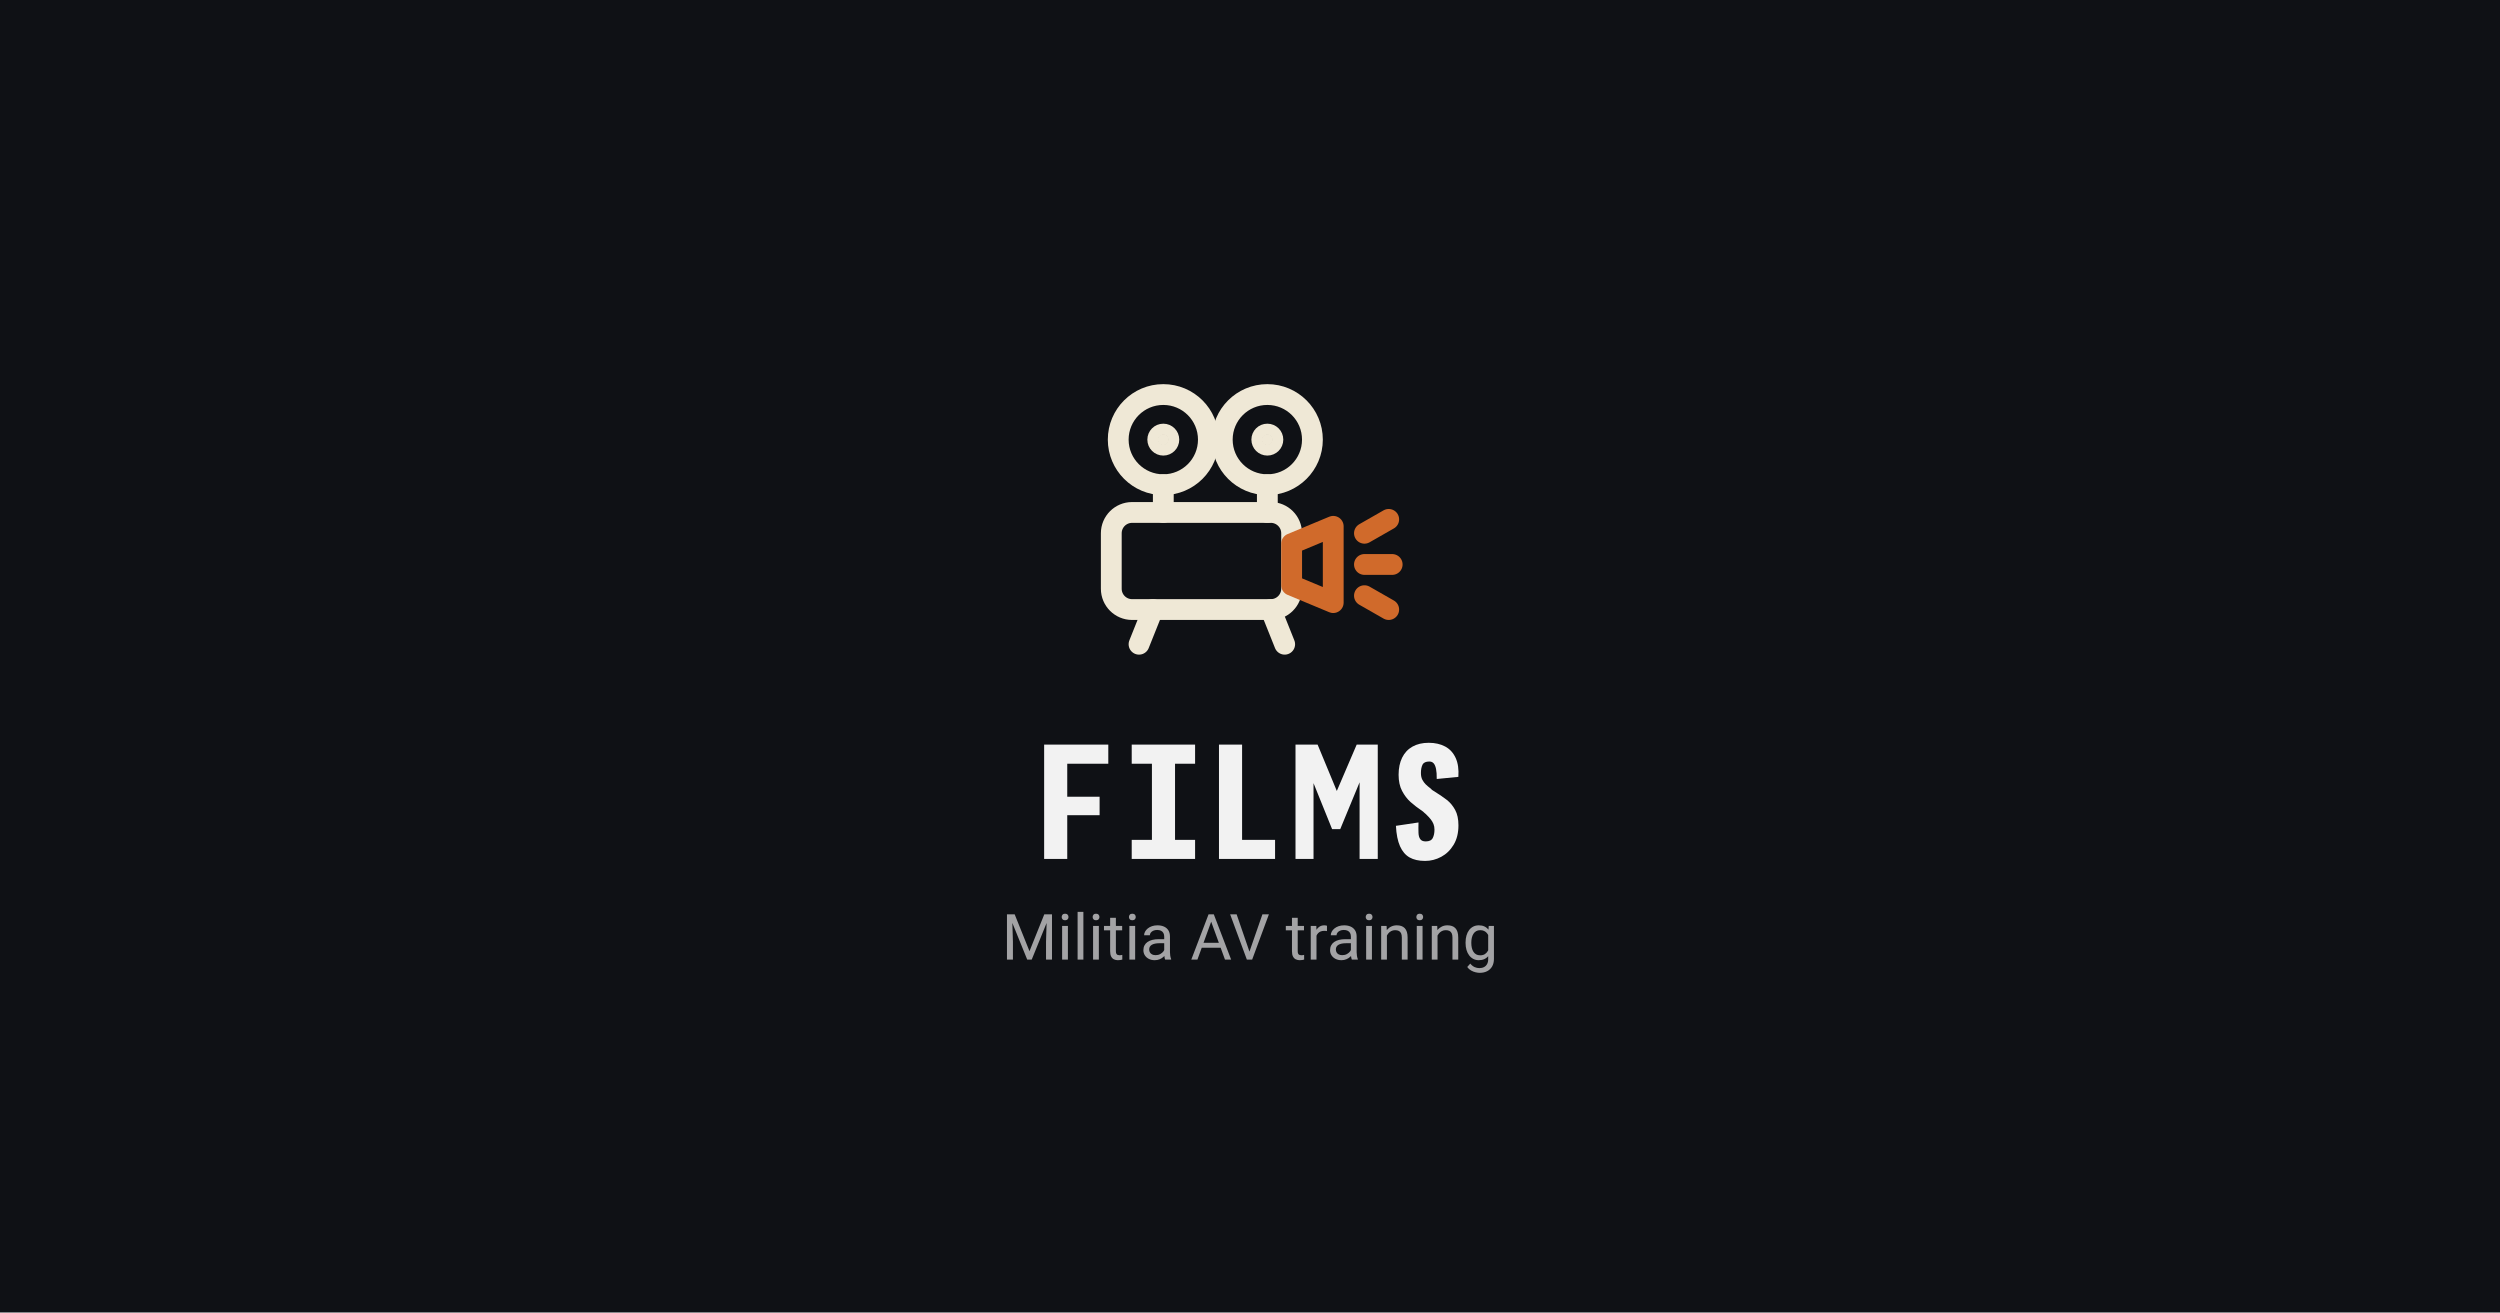
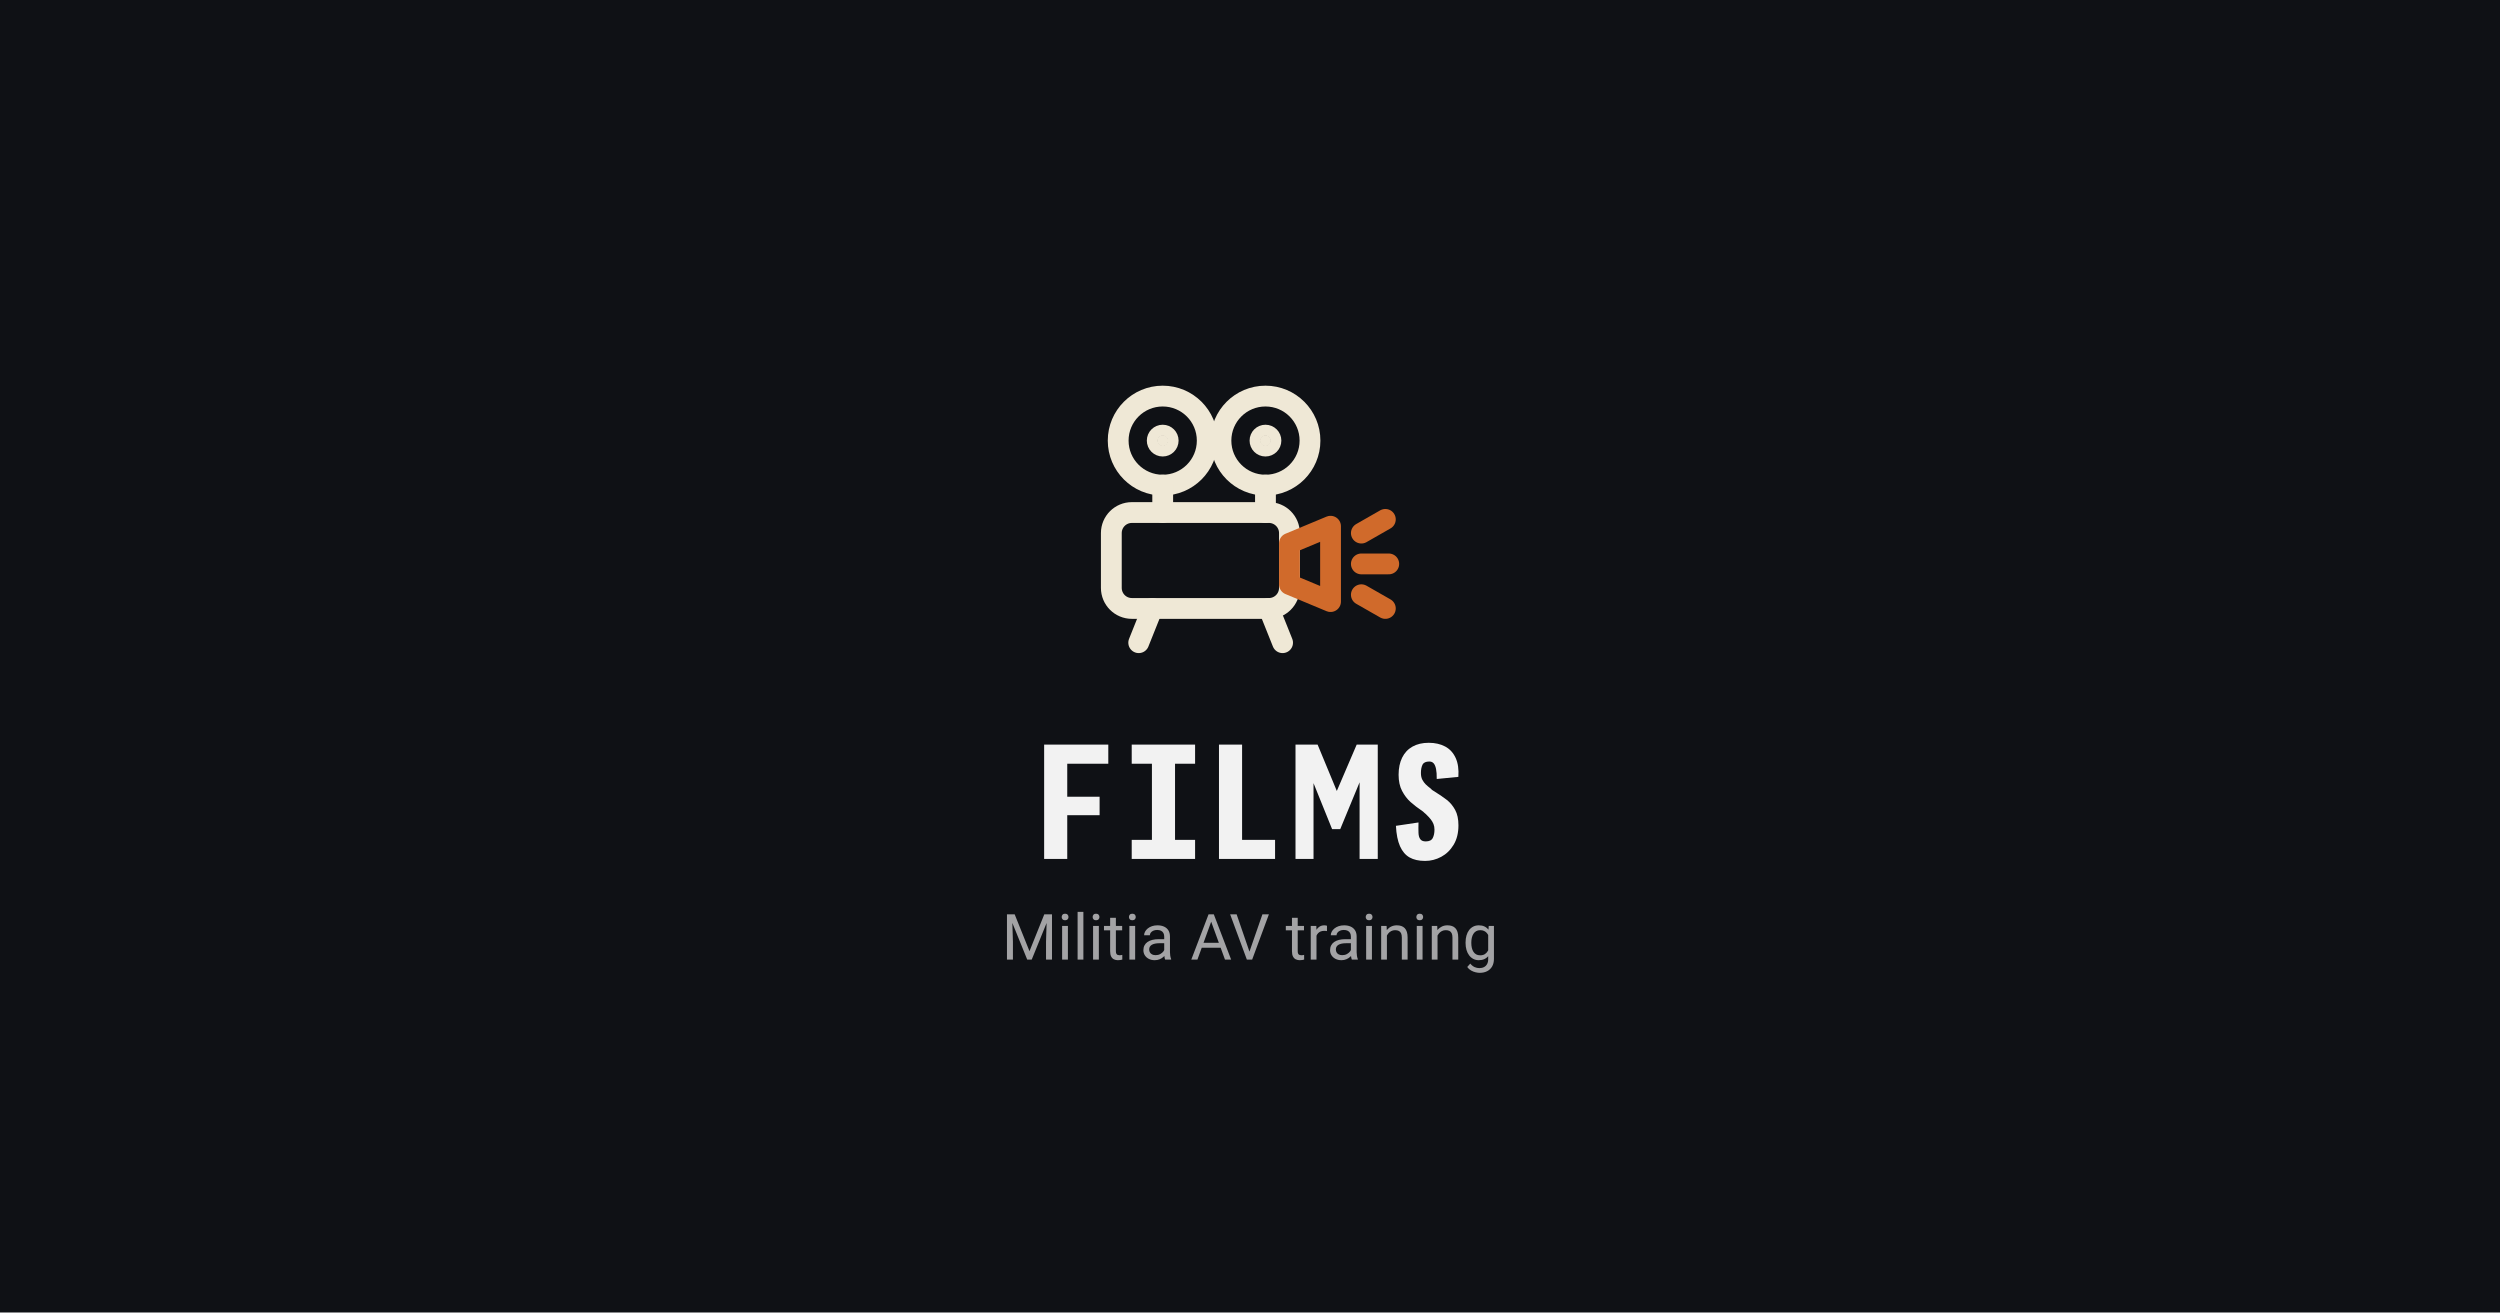
<svg xmlns="http://www.w3.org/2000/svg" width="1200" height="630" viewBox="0 0 1200 630">
  <rect width="1200" height="630" fill="#0f1115" />
  <g transform="translate(520.100 169.406) scale(6.65833)" fill="none" stroke="none" stroke-width="1.5" stroke-linecap="round" stroke-linejoin="round">
-     <circle cx="5.75" cy="6.25" r="3.25" fill="none" stroke="#efe8d6" />
-     <circle cx="13.25" cy="6.25" r="3.25" fill="none" stroke="#efe8d6" />
-     <circle cx="5.75" cy="6.25" r="0.4" fill="#efe8d6" stroke="#efe8d6" />
-     <circle cx="13.25" cy="6.25" r="0.4" fill="#efe8d6" stroke="#efe8d6" />
-     <path d="M5.75 9.5v2M13.25 9.5v2M5 18.5l-1 2.5M13.5 18.5l1 2.5" fill="none" stroke="#efe8d6" />
-     <rect x="2" y="11.5" width="13" height="7" rx="1.5" fill="none" stroke="#efe8d6" />
-     <path d="M15 13.75l3-1.25v5.5l-3-1.25z" fill="none" stroke="#d06a2b" />
-     <path d="M20.25 13 22 12M20.25 15.25H22.25M20.25 17.5 22 18.5" fill="none" stroke="#d06a2b" />
+     <circle cx="5.707" cy="6.321" r="3.21" fill="none" stroke="#efe8d6" />
+     <circle cx="13.115" cy="6.321" r="3.21" fill="none" stroke="#efe8d6" />
+     <circle cx="5.707" cy="6.321" r="0.395" fill="#efe8d6" stroke="#efe8d6" />
+     <circle cx="13.115" cy="6.321" r="0.395" fill="#efe8d6" stroke="#efe8d6" />
+     <path d="M 5.707 9.531 v 1.975 M 13.115 9.531 v 1.975 M 4.966 18.42 l -0.988 2.469 M 13.361 18.42 l 0.988 2.469" fill="none" stroke="#efe8d6" />
+     <rect x="2.003" y="11.506" width="12.84" height="6.914" rx="1.481" fill="none" stroke="#efe8d6" />
+     <path d="M 14.843 13.728 l 2.963 -1.235 v 5.432 l -2.963 -1.235 z" fill="none" stroke="#d06a2b" />
+     <path d="M 20.028 12.988 21.757 12 M 20.028 15.21 H 22.003 M 20.028 17.432 21.757 18.42" fill="none" stroke="#d06a2b" />
  </g>
  <path fill="#f2f2f2" d="M501.187 412.302V357.406H512.279V412.302ZM527.808 391.283H508.143V382.447H527.808ZM507.203 366.58V357.406H531.982V366.58Z M552.925 412.302V357.406H564.017V412.302ZM573.642 357.406V366.58H543.224V357.406ZM543.224 403.127H573.642V412.302H543.224Z M585.11 412.302V357.406H596.202V412.302ZM612.032 412.302H591.126V403.127H612.032Z M632.449 357.406 642.262 381.094H641.059L651.211 357.406H661.326V412.302H652.602V374.326H653.091L643.315 397.976H639.405L629.854 374.326H630.494V412.302H621.846V357.406Z M686.066 365.527Q683.547 365.527 682.795 367.088Q682.043 368.648 682.043 371.017Q682.043 373.047 682.758 374.345Q683.472 375.642 684.356 376.507Q685.239 377.371 686.856 378.612Q687.157 378.913 687.345 379.139Q692.158 382.109 694.526 383.989Q696.895 385.869 698.474 388.764Q700.054 391.659 700.054 396.171Q700.054 401.623 697.76 405.459Q695.466 409.294 691.8 411.268Q688.134 413.242 684.036 413.242Q679.524 413.242 676.591 411.569Q673.658 409.895 672.004 406.192Q670.35 402.488 670.049 396.397L680.878 394.78Q680.802 397.901 680.878 399.819Q680.953 401.736 681.742 402.808Q682.532 403.879 684.337 403.879Q686.894 403.879 687.721 402.244Q688.548 400.608 688.548 398.239Q688.548 396.735 688.078 395.551Q687.608 394.367 686.781 393.314Q685.954 392.261 684.412 390.757Q683.773 390.306 683.698 390.155Q683.622 390.005 683.058 389.554Q679.449 387.11 677.061 384.967Q674.674 382.823 673 379.646Q671.327 376.469 671.327 371.882Q671.327 367.107 673.038 363.647Q674.749 360.188 678.001 358.365Q681.254 356.541 685.766 356.541Q690.353 356.541 693.68 358.327Q697.008 360.113 698.7 363.779Q700.392 367.445 700.016 372.897L689.638 373.912Q689.676 370.942 689.3 369.099Q688.924 367.257 688.153 366.392Q687.382 365.527 686.066 365.527Z" />
  <path fill="#a3a3a5" d="M484.252 438.875H487.041L494.156 456.582L501.257 438.875H504.061L495.231 460.594H493.053ZM483.342 438.875H485.803L486.206 452.121V460.594H483.342ZM502.495 438.875H504.956V460.594H502.092V452.121Z M512.594 444.454V460.594H509.819V444.454ZM509.61 440.173Q509.61 439.502 510.021 439.039Q510.431 438.577 511.236 438.577Q512.027 438.577 512.452 439.039Q512.877 439.502 512.877 440.173Q512.877 440.814 512.452 441.269Q512.027 441.724 511.236 441.724Q510.431 441.724 510.021 441.269Q509.61 440.814 509.61 440.173Z M520.023 437.682V460.594H517.248V437.682Z M527.451 444.454V460.594H524.677V444.454ZM524.468 440.173Q524.468 439.502 524.878 439.039Q525.288 438.577 526.094 438.577Q526.884 438.577 527.309 439.039Q527.735 439.502 527.735 440.173Q527.735 440.814 527.309 441.269Q526.884 441.724 526.094 441.724Q525.288 441.724 524.878 441.269Q524.468 440.814 524.468 440.173Z M538.639 444.454V446.572H529.913V444.454ZM532.866 440.531H535.626V456.596Q535.626 457.417 535.879 457.835Q536.133 458.252 536.536 458.387Q536.938 458.521 537.401 458.521Q537.744 458.521 538.124 458.454Q538.505 458.387 538.699 458.342L538.714 460.594Q538.385 460.699 537.856 460.796Q537.326 460.893 536.58 460.893Q535.566 460.893 534.716 460.49Q533.866 460.087 533.366 459.14Q532.866 458.193 532.866 456.582Z M544.874 444.454V460.594H542.1V444.454ZM541.891 440.173Q541.891 439.502 542.301 439.039Q542.711 438.577 543.517 438.577Q544.307 438.577 544.733 439.039Q545.158 439.502 545.158 440.173Q545.158 440.814 544.733 441.269Q544.307 441.724 543.517 441.724Q542.711 441.724 542.301 441.269Q541.891 440.814 541.891 440.173Z M558.822 457.835V449.526Q558.822 448.571 558.441 447.863Q558.061 447.154 557.3 446.766Q556.539 446.378 555.421 446.378Q554.376 446.378 553.593 446.736Q552.81 447.094 552.37 447.676Q551.93 448.258 551.93 448.929H549.17Q549.17 448.064 549.618 447.214Q550.065 446.363 550.908 445.67Q551.751 444.976 552.937 444.566Q554.123 444.156 555.585 444.156Q557.345 444.156 558.695 444.752Q560.045 445.349 560.813 446.55Q561.581 447.751 561.581 449.556V457.074Q561.581 457.879 561.723 458.789Q561.865 459.699 562.148 460.356V460.594H559.269Q559.06 460.117 558.941 459.319Q558.822 458.521 558.822 457.835ZM559.299 450.809 559.329 452.748H556.539Q555.361 452.748 554.436 452.934Q553.511 453.121 552.885 453.494Q552.258 453.867 551.93 454.426Q551.602 454.985 551.602 455.731Q551.602 456.492 551.945 457.119Q552.288 457.745 552.982 458.111Q553.675 458.476 554.69 458.476Q555.958 458.476 556.927 457.939Q557.897 457.402 558.471 456.626Q559.045 455.851 559.09 455.12L560.269 456.447Q560.164 457.074 559.702 457.835Q559.239 458.595 558.471 459.289Q557.703 459.983 556.651 460.438Q555.6 460.893 554.287 460.893Q552.646 460.893 551.415 460.251Q550.185 459.61 549.506 458.528Q548.827 457.447 548.827 456.104Q548.827 454.806 549.334 453.814Q549.842 452.822 550.796 452.159Q551.751 451.495 553.094 451.152Q554.436 450.809 556.092 450.809Z M581.958 440.799 574.768 460.594H571.829L580.108 438.875H582.003ZM587.984 460.594 580.779 440.799 580.735 438.875H582.629L590.938 460.594ZM587.611 452.554V454.911H575.409V452.554Z M599.56 457.298 605.959 438.875H609.077L601.037 460.594H598.814ZM593.578 438.875 599.918 457.298 600.709 460.594H598.486L590.461 438.875Z M625.918 444.454V446.572H617.192V444.454ZM620.145 440.531H622.905V456.596Q622.905 457.417 623.159 457.835Q623.412 458.252 623.815 458.387Q624.218 458.521 624.68 458.521Q625.023 458.521 625.404 458.454Q625.784 458.387 625.978 458.342L625.993 460.594Q625.665 460.699 625.135 460.796Q624.606 460.893 623.86 460.893Q622.845 460.893 621.995 460.49Q621.145 460.087 620.645 459.14Q620.145 458.193 620.145 456.582Z M631.915 446.99V460.594H629.155V444.454H631.84ZM636.957 444.365 636.942 446.93Q636.599 446.856 636.293 446.833Q635.987 446.811 635.599 446.811Q634.645 446.811 633.914 447.109Q633.183 447.408 632.676 447.945Q632.168 448.482 631.878 449.22Q631.587 449.958 631.497 450.839L630.722 451.286Q630.722 449.824 631.012 448.541Q631.303 447.258 631.915 446.266Q632.527 445.274 633.474 444.715Q634.421 444.156 635.734 444.156Q636.032 444.156 636.42 444.223Q636.808 444.29 636.957 444.365Z M648.428 457.835V449.526Q648.428 448.571 648.048 447.863Q647.667 447.154 646.906 446.766Q646.146 446.378 645.027 446.378Q643.983 446.378 643.2 446.736Q642.416 447.094 641.976 447.676Q641.536 448.258 641.536 448.929H638.777Q638.777 448.064 639.224 447.214Q639.672 446.363 640.515 445.67Q641.357 444.976 642.543 444.566Q643.729 444.156 645.191 444.156Q646.951 444.156 648.301 444.752Q649.651 445.349 650.419 446.55Q651.188 447.751 651.188 449.556V457.074Q651.188 457.879 651.329 458.789Q651.471 459.699 651.755 460.356V460.594H648.876Q648.667 460.117 648.547 459.319Q648.428 458.521 648.428 457.835ZM648.905 450.809 648.935 452.748H646.146Q644.967 452.748 644.042 452.934Q643.118 453.121 642.491 453.494Q641.865 453.867 641.536 454.426Q641.208 454.985 641.208 455.731Q641.208 456.492 641.551 457.119Q641.894 457.745 642.588 458.111Q643.282 458.476 644.296 458.476Q645.564 458.476 646.534 457.939Q647.503 457.402 648.077 456.626Q648.652 455.851 648.697 455.12L649.875 456.447Q649.771 457.074 649.308 457.835Q648.846 458.595 648.077 459.289Q647.309 459.983 646.258 460.438Q645.206 460.893 643.893 460.893Q642.252 460.893 641.022 460.251Q639.791 459.61 639.112 458.528Q638.434 457.447 638.434 456.104Q638.434 454.806 638.941 453.814Q639.448 452.822 640.403 452.159Q641.357 451.495 642.7 451.152Q644.042 450.809 645.698 450.809Z M658.527 444.454V460.594H655.752V444.454ZM655.543 440.173Q655.543 439.502 655.954 439.039Q656.364 438.577 657.169 438.577Q657.96 438.577 658.385 439.039Q658.81 439.502 658.81 440.173Q658.81 440.814 658.385 441.269Q657.96 441.724 657.169 441.724Q656.364 441.724 655.954 441.269Q655.543 440.814 655.543 440.173Z M665.717 447.9V460.594H662.957V444.454H665.568ZM665.06 451.913 663.912 451.868Q663.927 450.212 664.404 448.802Q664.881 447.393 665.747 446.349Q666.612 445.304 667.813 444.73Q669.013 444.156 670.475 444.156Q671.669 444.156 672.623 444.476Q673.578 444.797 674.257 445.498Q674.936 446.199 675.294 447.311Q675.652 448.422 675.652 450.018V460.594H672.877V449.988Q672.877 448.72 672.504 447.952Q672.131 447.184 671.415 446.833Q670.699 446.483 669.655 446.483Q668.626 446.483 667.783 446.915Q666.94 447.348 666.336 448.109Q665.732 448.869 665.396 449.847Q665.06 450.824 665.06 451.913Z M682.827 444.454V460.594H680.052V444.454ZM679.843 440.173Q679.843 439.502 680.253 439.039Q680.664 438.577 681.469 438.577Q682.26 438.577 682.685 439.039Q683.11 439.502 683.11 440.173Q683.11 440.814 682.685 441.269Q682.26 441.724 681.469 441.724Q680.664 441.724 680.253 441.269Q679.843 440.814 679.843 440.173Z M690.017 447.9V460.594H687.257V444.454H689.867ZM689.36 451.913 688.212 451.868Q688.227 450.212 688.704 448.802Q689.181 447.393 690.046 446.349Q690.912 445.304 692.112 444.73Q693.313 444.156 694.775 444.156Q695.968 444.156 696.923 444.476Q697.878 444.797 698.557 445.498Q699.235 446.199 699.593 447.311Q699.951 448.422 699.951 450.018V460.594H697.177V449.988Q697.177 448.72 696.804 447.952Q696.431 447.184 695.715 446.833Q694.999 446.483 693.955 446.483Q692.925 446.483 692.083 446.915Q691.24 447.348 690.636 448.109Q690.032 448.869 689.696 449.847Q689.36 450.824 689.36 451.913Z M714.585 444.454H717.091V460.251Q717.091 462.384 716.226 463.891Q715.361 465.398 713.817 466.181Q712.273 466.964 710.259 466.964Q709.424 466.964 708.297 466.703Q707.171 466.442 706.09 465.823Q705.008 465.204 704.277 464.159L705.724 462.519Q706.739 463.742 707.85 464.219Q708.961 464.696 710.05 464.696Q711.363 464.696 712.317 464.204Q713.272 463.712 713.802 462.75Q714.331 461.788 714.331 460.385V448.004ZM703.472 452.703V452.39Q703.472 450.54 703.912 449.026Q704.352 447.512 705.18 446.423Q706.008 445.334 707.186 444.745Q708.364 444.156 709.841 444.156Q711.363 444.156 712.504 444.685Q713.645 445.215 714.443 446.222Q715.241 447.229 715.704 448.646Q716.166 450.063 716.345 451.853V453.225Q716.181 455 715.711 456.417Q715.241 457.835 714.443 458.834Q713.645 459.833 712.496 460.363Q711.348 460.893 709.811 460.893Q708.364 460.893 707.194 460.281Q706.023 459.669 705.187 458.566Q704.352 457.462 703.912 455.963Q703.472 454.463 703.472 452.703ZM706.231 452.39V452.703Q706.231 453.911 706.477 454.971Q706.724 456.03 707.238 456.835Q707.753 457.641 708.558 458.096Q709.364 458.551 710.483 458.551Q711.855 458.551 712.75 457.969Q713.645 457.387 714.175 456.432Q714.704 455.478 715.003 454.359V450.764Q714.838 449.944 714.503 449.175Q714.167 448.407 713.638 447.803Q713.108 447.199 712.332 446.841Q711.557 446.483 710.513 446.483Q709.379 446.483 708.566 446.953Q707.753 447.423 707.238 448.236Q706.724 449.048 706.477 450.115Q706.231 451.182 706.231 452.39Z" />
</svg>
